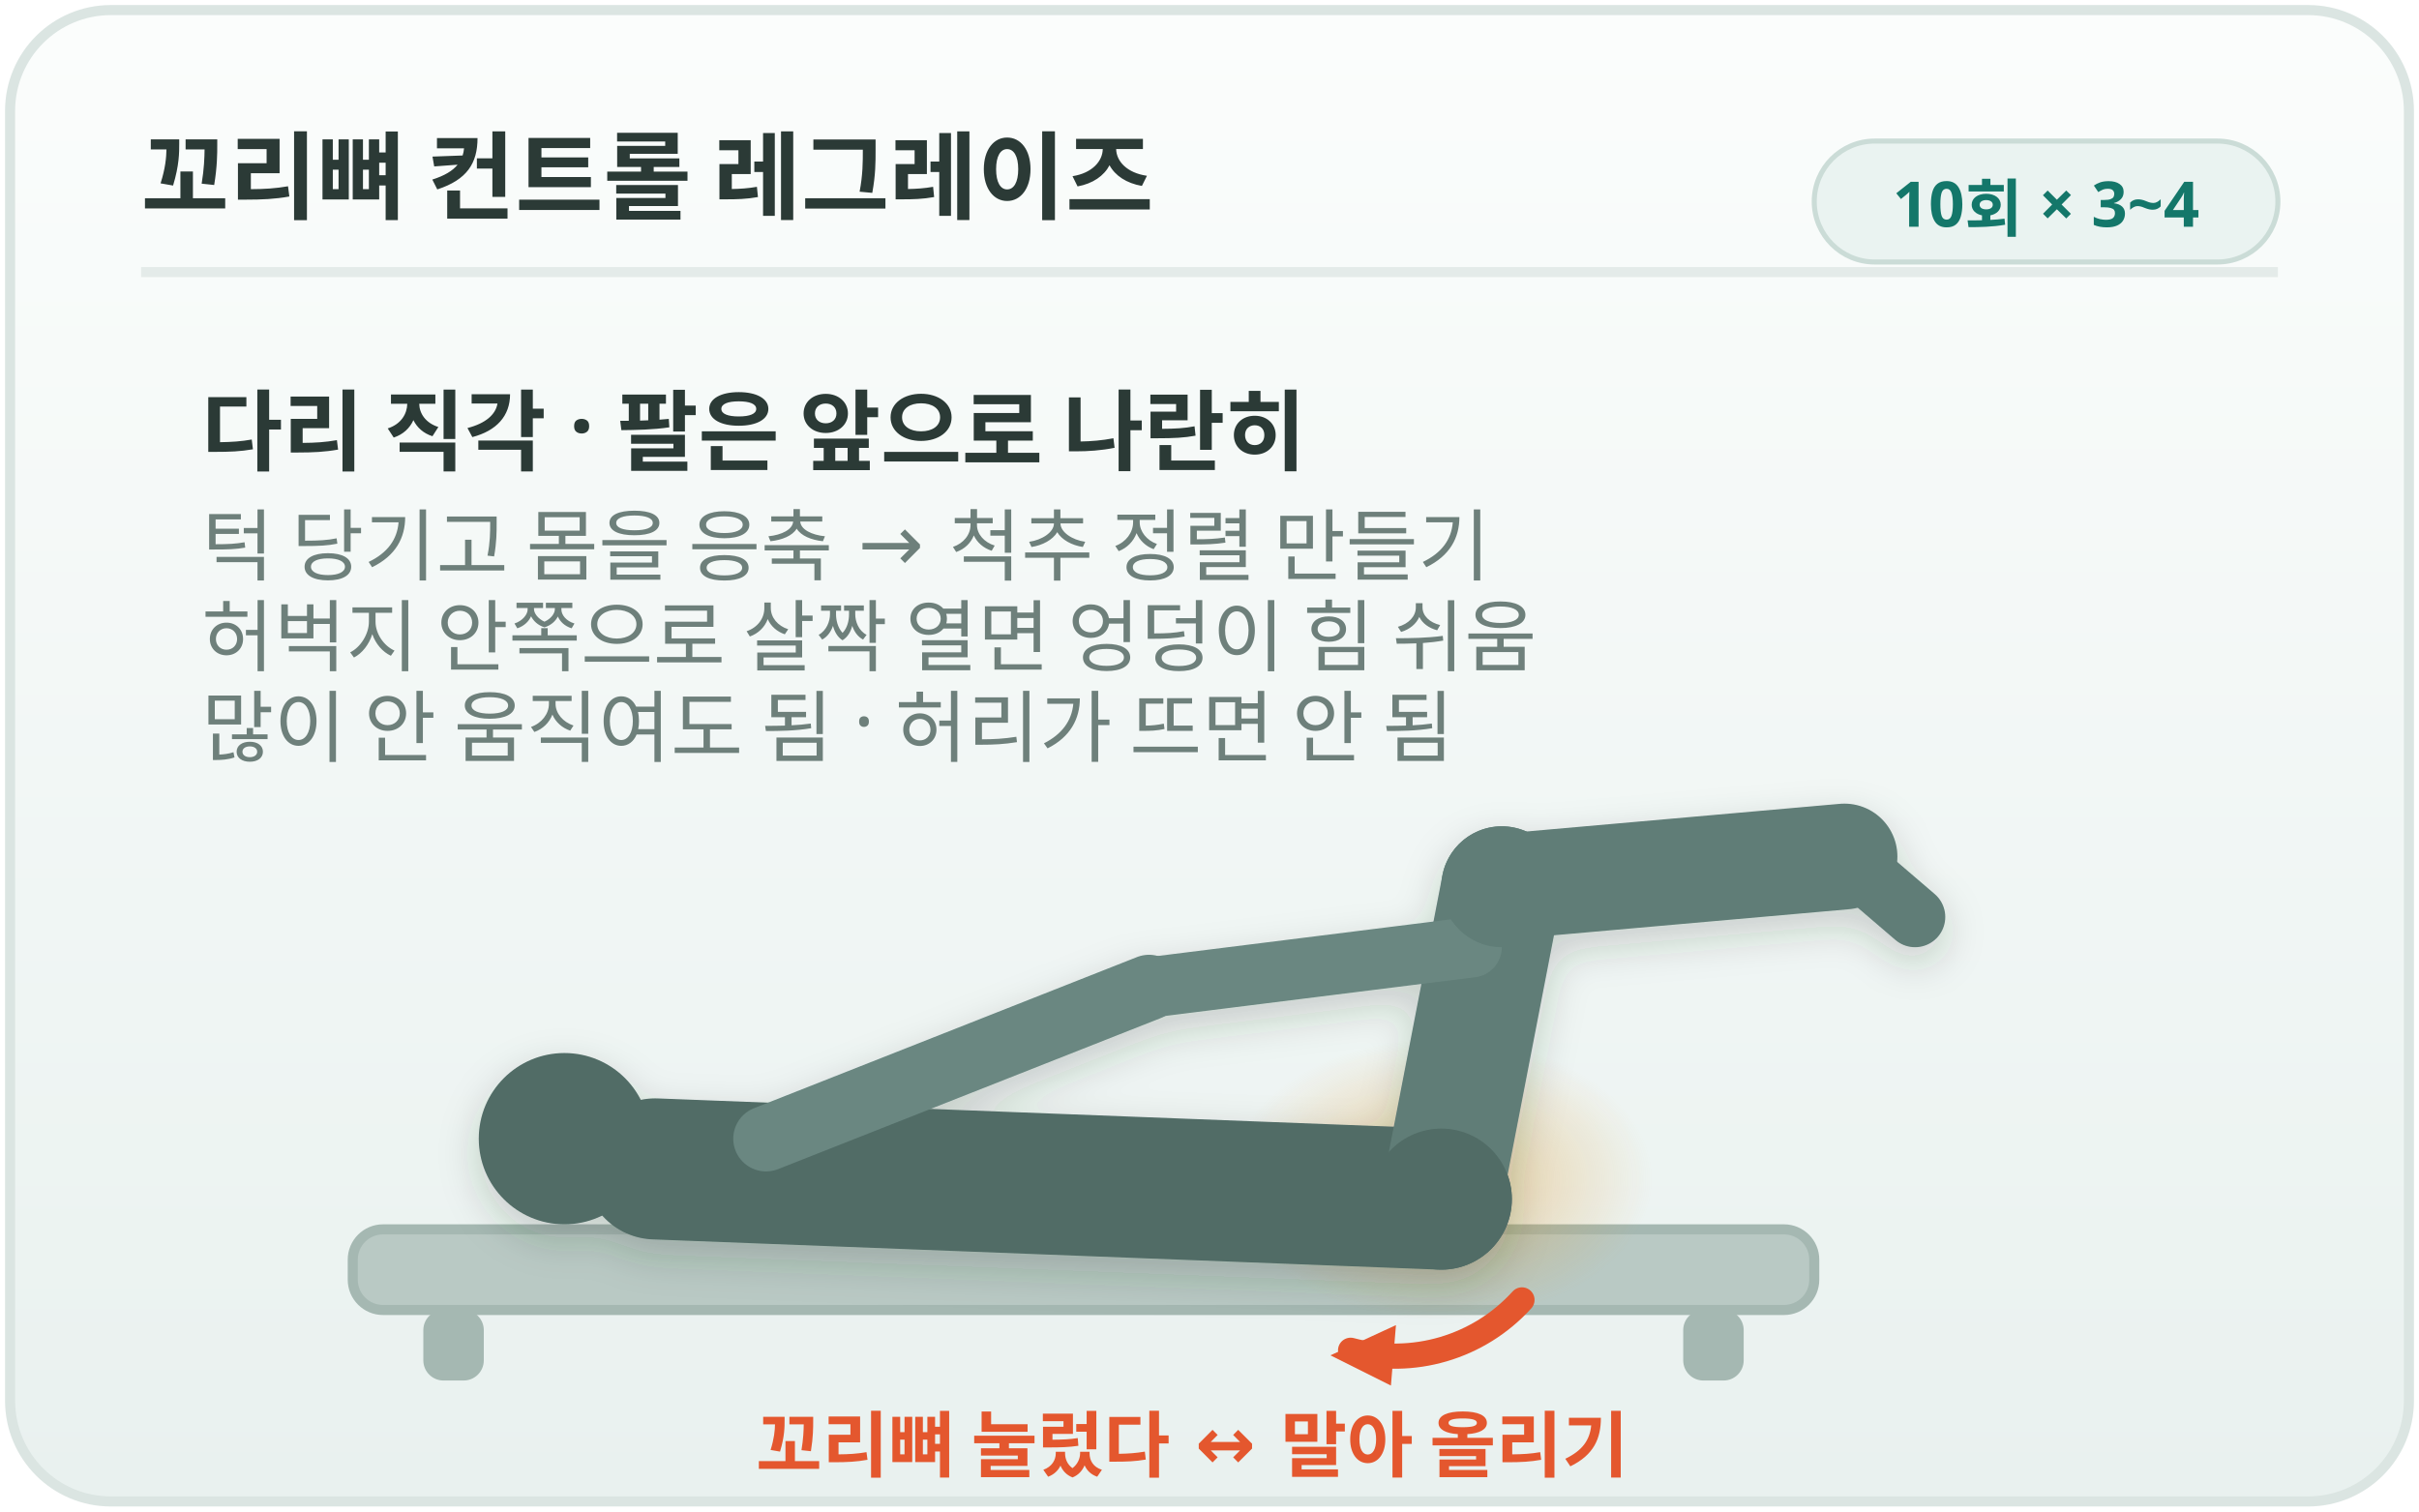
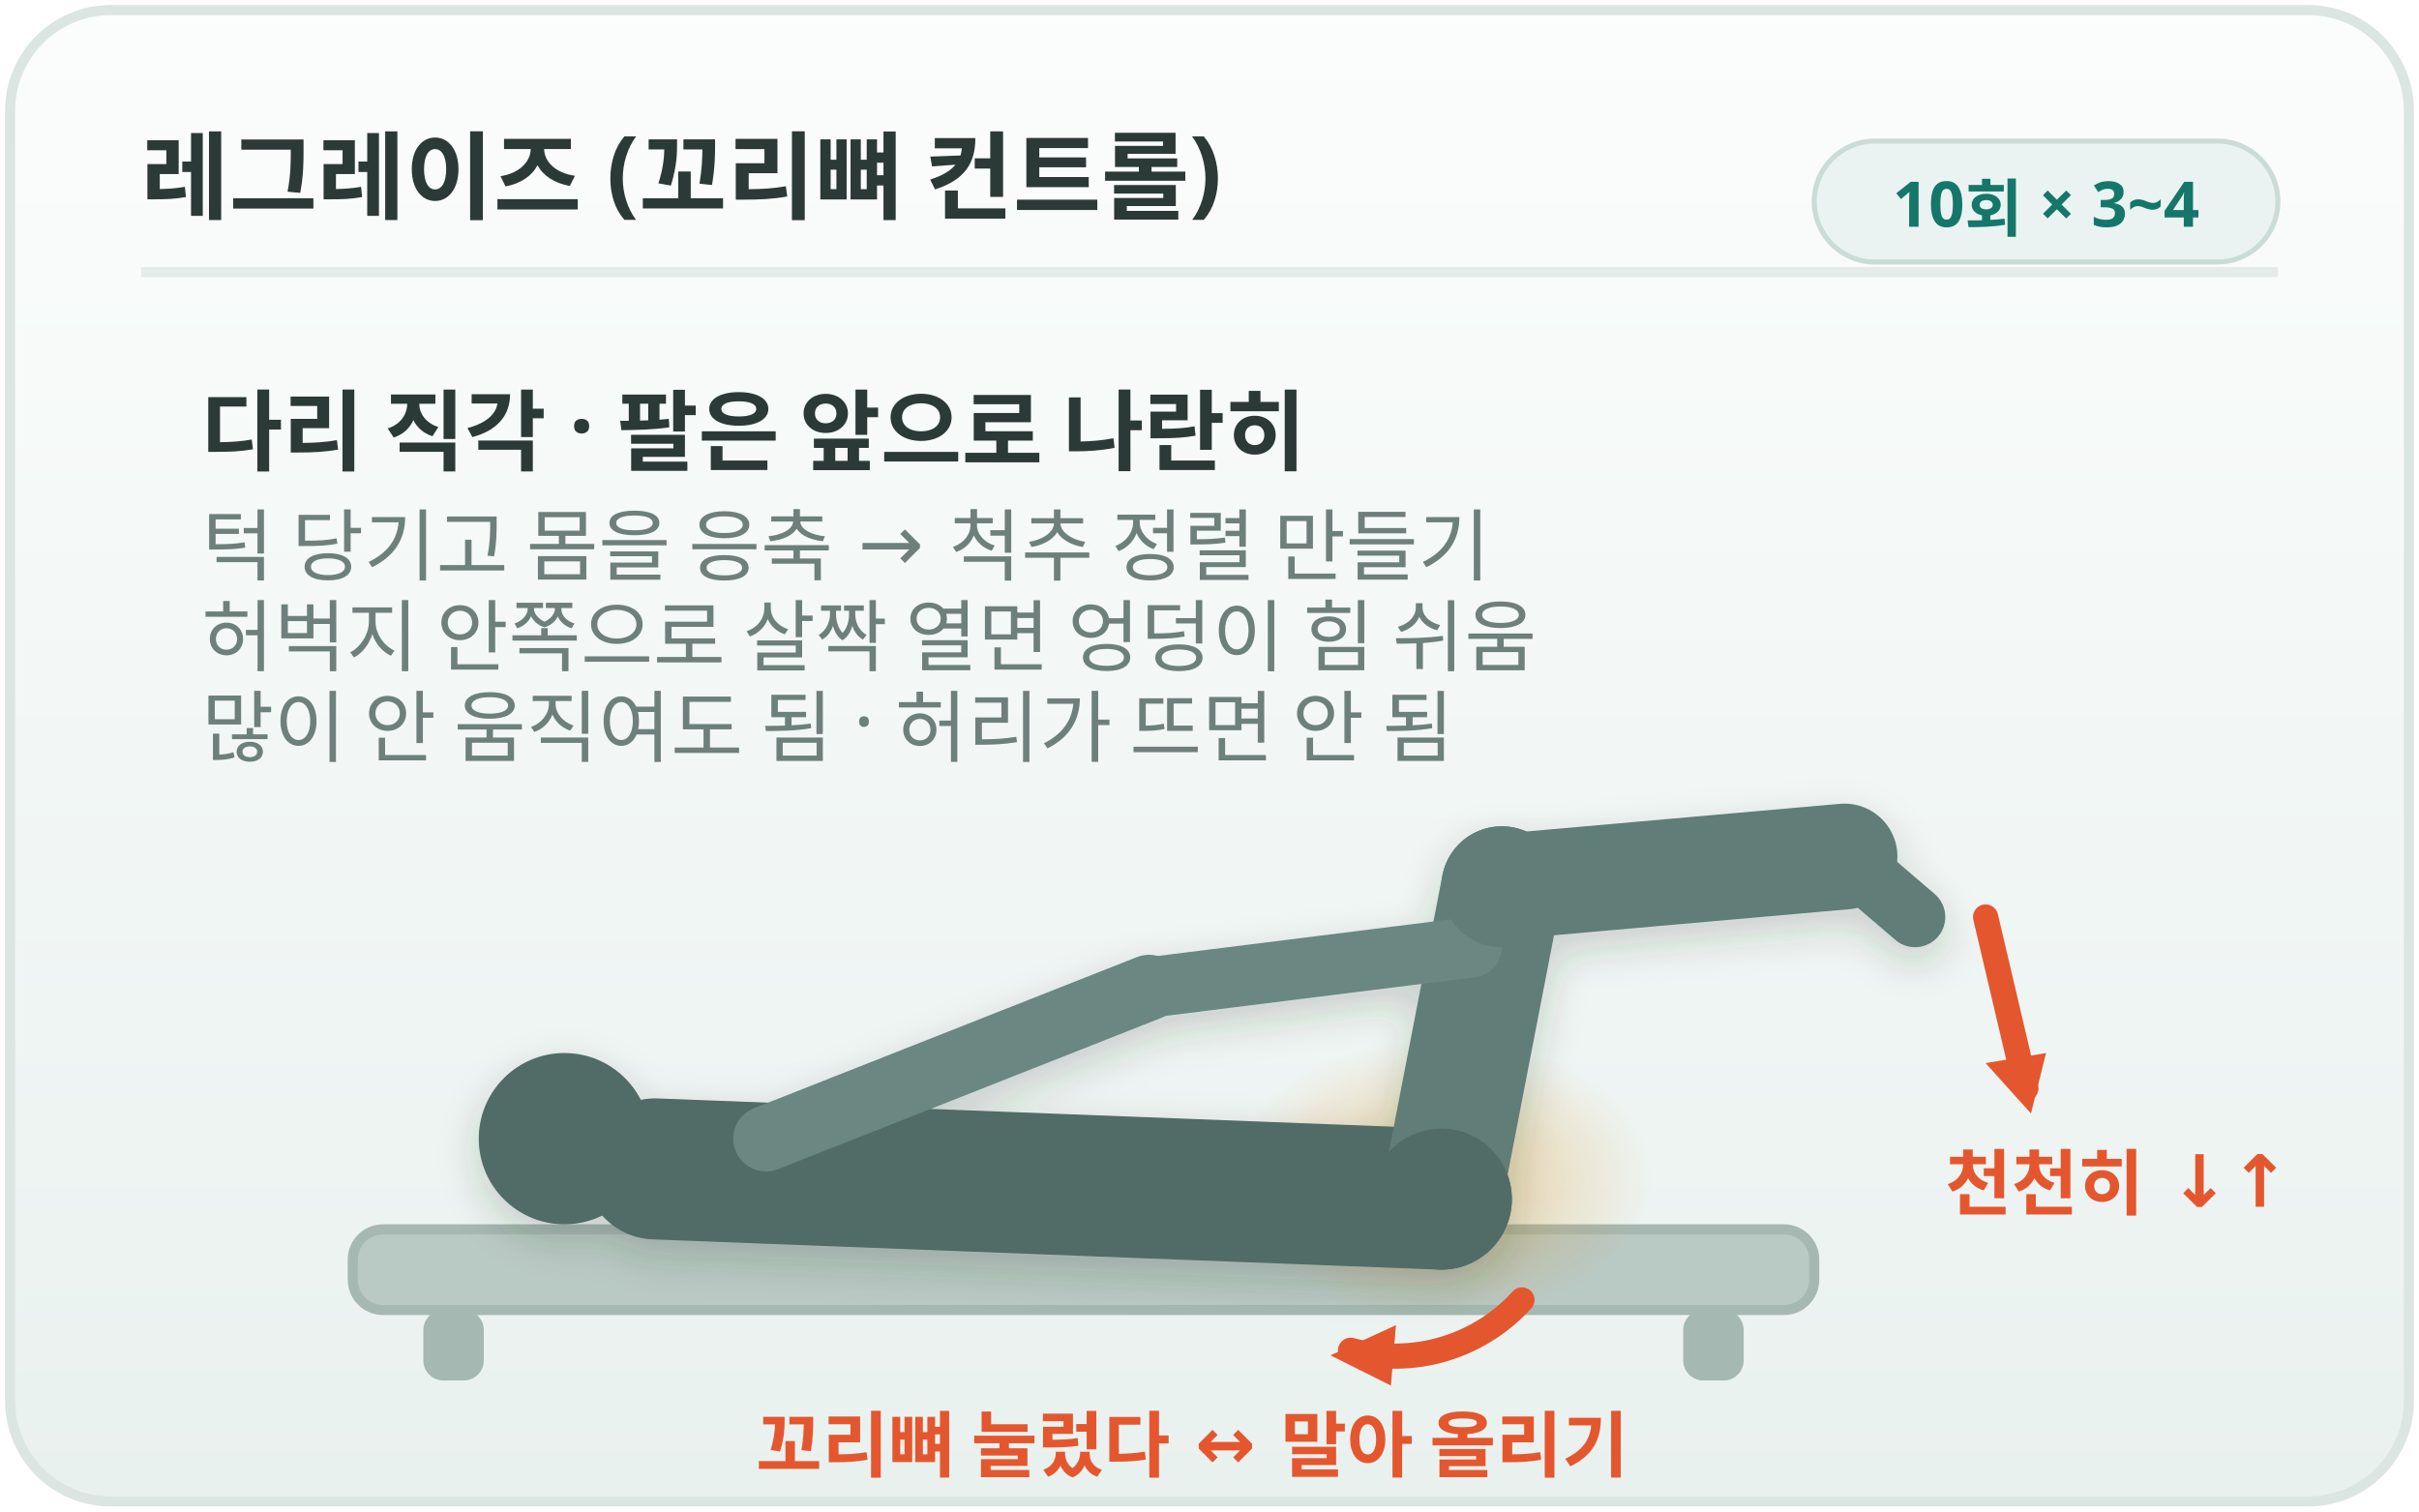
<svg xmlns="http://www.w3.org/2000/svg" viewBox="0 0 480 300" font-family="'Noto Sans KR','Apple SD Gothic Neo',sans-serif">
  <defs>
    <linearGradient id="bg" x1="0" y1="0" x2="0" y2="1">
      <stop offset="0" stop-color="#FBFDFC" />
      <stop offset="1" stop-color="#E9F1EF" />
    </linearGradient>
    <radialGradient id="glow" cx="50%" cy="50%" r="50%">
      <stop offset="0" stop-color="#E0982A" stop-opacity="0.45" />
      <stop offset="1" stop-color="#E0982A" stop-opacity="0" />
    </radialGradient>
    <filter id="soft" x="-30%" y="-30%" width="160%" height="160%">
      <feDropShadow dx="0" dy="3" stdDeviation="4" flood-color="#22332F" flood-opacity="0.20" />
    </filter>
  </defs>
  <rect x="2" y="2" width="476" height="296" rx="20" fill="url(#bg)" stroke="#DBE5E2" stroke-width="2" />
-   <text x="28" y="42" font-size="19" font-weight="700" fill="#2B3A36">꼬리뼈 컨트롤 레그레이즈</text>
+   <text x="28" y="42" font-size="19" font-weight="700" fill="#2B3A36">레그레이즈 (꼬리뼈 컨트롤)</text>
  <line x1="28" y1="54" x2="452" y2="54" stroke="#E4EBE9" stroke-width="2" />
  <rect x="70" y="244" width="290" height="16" rx="6" fill="#B9C9C4" stroke="#A5B8B2" stroke-width="2" />
  <rect x="84" y="260" width="12" height="14" rx="4" fill="#A5B8B2" />
  <rect x="334" y="260" width="12" height="14" rx="4" fill="#A5B8B2" />
  <ellipse cx="286" cy="234" rx="42" ry="28" fill="url(#glow)" />
  <g filter="url(#soft)" stroke-linecap="round">
    <line x1="130" y1="232" x2="286" y2="238" stroke="#516C66" stroke-width="28" />
    <line x1="286" y1="238" x2="298" y2="176" stroke="#607D77" stroke-width="24" />
    <line x1="298" y1="176" x2="366" y2="170" stroke="#607D77" stroke-width="21" />
    <line x1="366" y1="170" x2="380" y2="182" stroke="#607D77" stroke-width="12" />
    <line x1="152" y1="226" x2="228" y2="196" stroke="#6A8781" stroke-width="13" />
    <line x1="228" y1="196" x2="292" y2="188" stroke="#6A8781" stroke-width="12" />
    <circle cx="286" cy="238" r="14" fill="#516C66" />
    <circle cx="298" cy="176" r="12" fill="#607D77" />
    <circle cx="112" cy="226" r="17" fill="#516C66" />
  </g>
  <path d="M 302 258 A 34 34 0 0 1 268 268" fill="none" stroke="#E4572E" stroke-width="5" stroke-linecap="round" />
  <polygon points="264,269 277,263 276,275" fill="#E4572E" />
  <text x="150" y="292" font-size="14.3" font-weight="700" fill="#E4572E">꼬리뼈 눌렀다 ↔ 말아 올리기</text>
  <text x="40" y="92" font-size="17.5" font-weight="600" fill="#2B3A36">다리 직각 · 팔은 앞으로 나란히</text>
  <text x="40" y="114" font-size="15.6" fill="#6E807B">턱 당기고 몸을 응축 → 척추 정렬 만들기</text>
  <text x="40" y="132" font-size="15.6" fill="#6E807B">허벅지 안쪽으로 살짝 열면 엉덩이 힘 쉬움</text>
  <text x="40" y="150" font-size="15.6" fill="#6E807B">많이 안 움직여도 됨 · 허리가 뜨면 안 됨</text>
+   <line x1="394" y1="182" x2="402" y2="216" stroke="#E4572E" stroke-width="5" stroke-linecap="round" />
+   <polygon points="403,221 394,211 406,209" fill="#E4572E" />
+   <text x="386" y="240" font-size="14.3" font-weight="700" fill="#E4572E">천천히 ↓↑</text>
  <rect x="360" y="28" width="92" height="24" rx="12" fill="#EAF3F1" stroke="#CBDCD7" />
  <text x="406" y="45" font-size="12.5" font-weight="700" fill="#14776A" text-anchor="middle">10회 × 3~4</text>
</svg>
